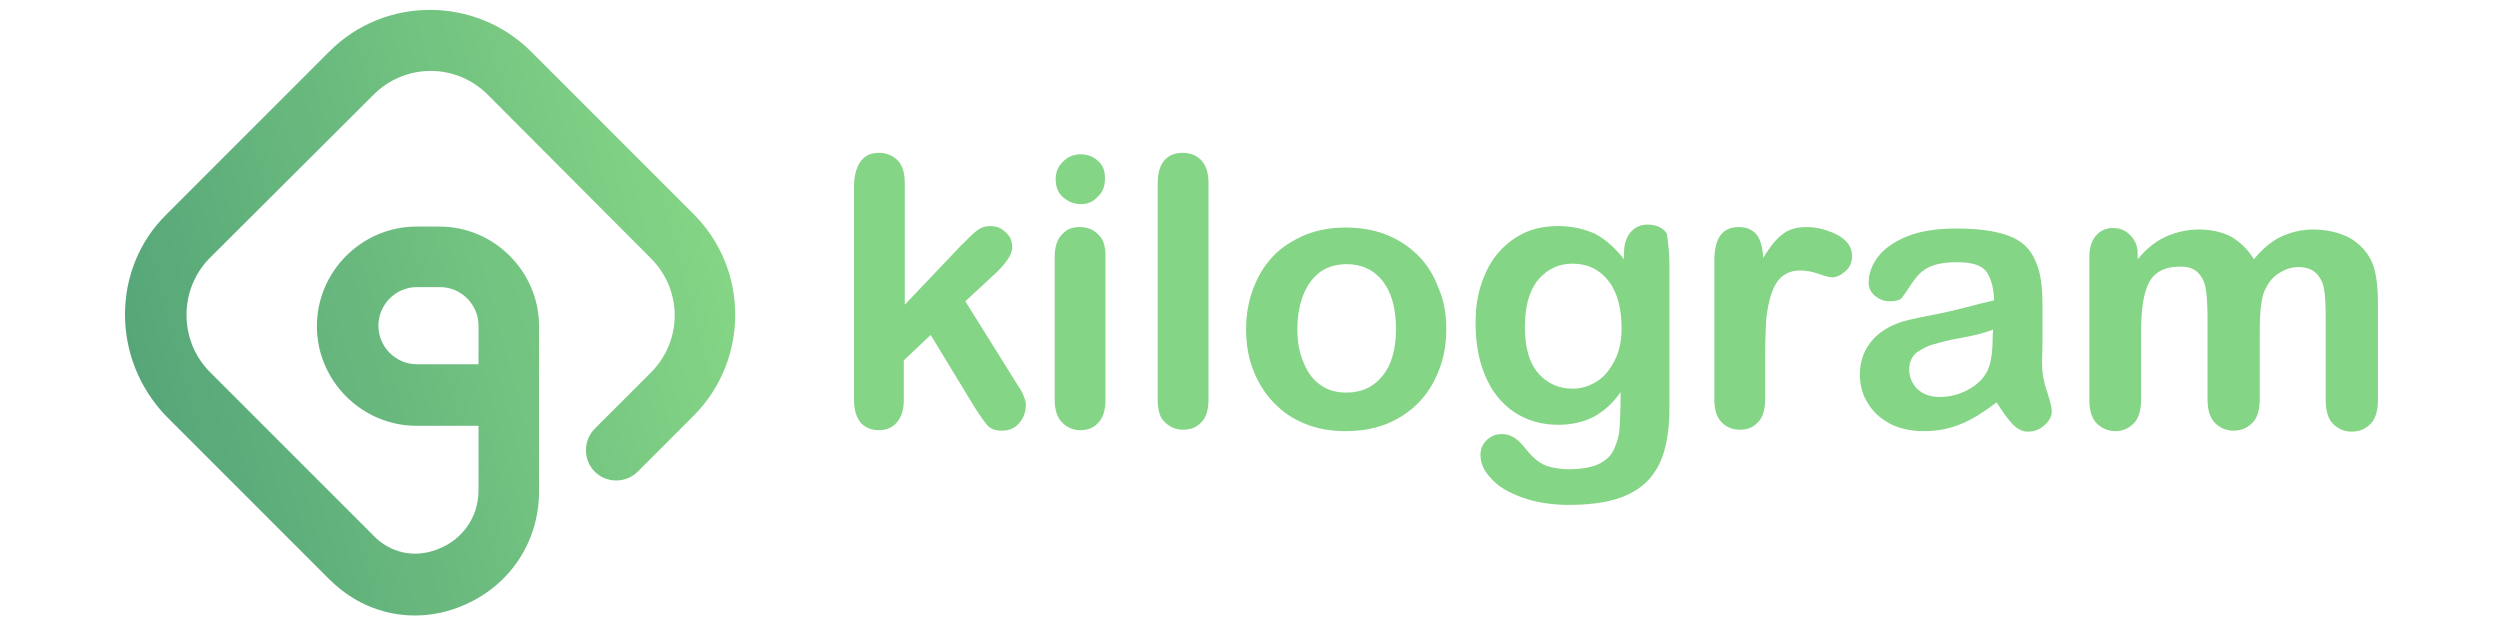
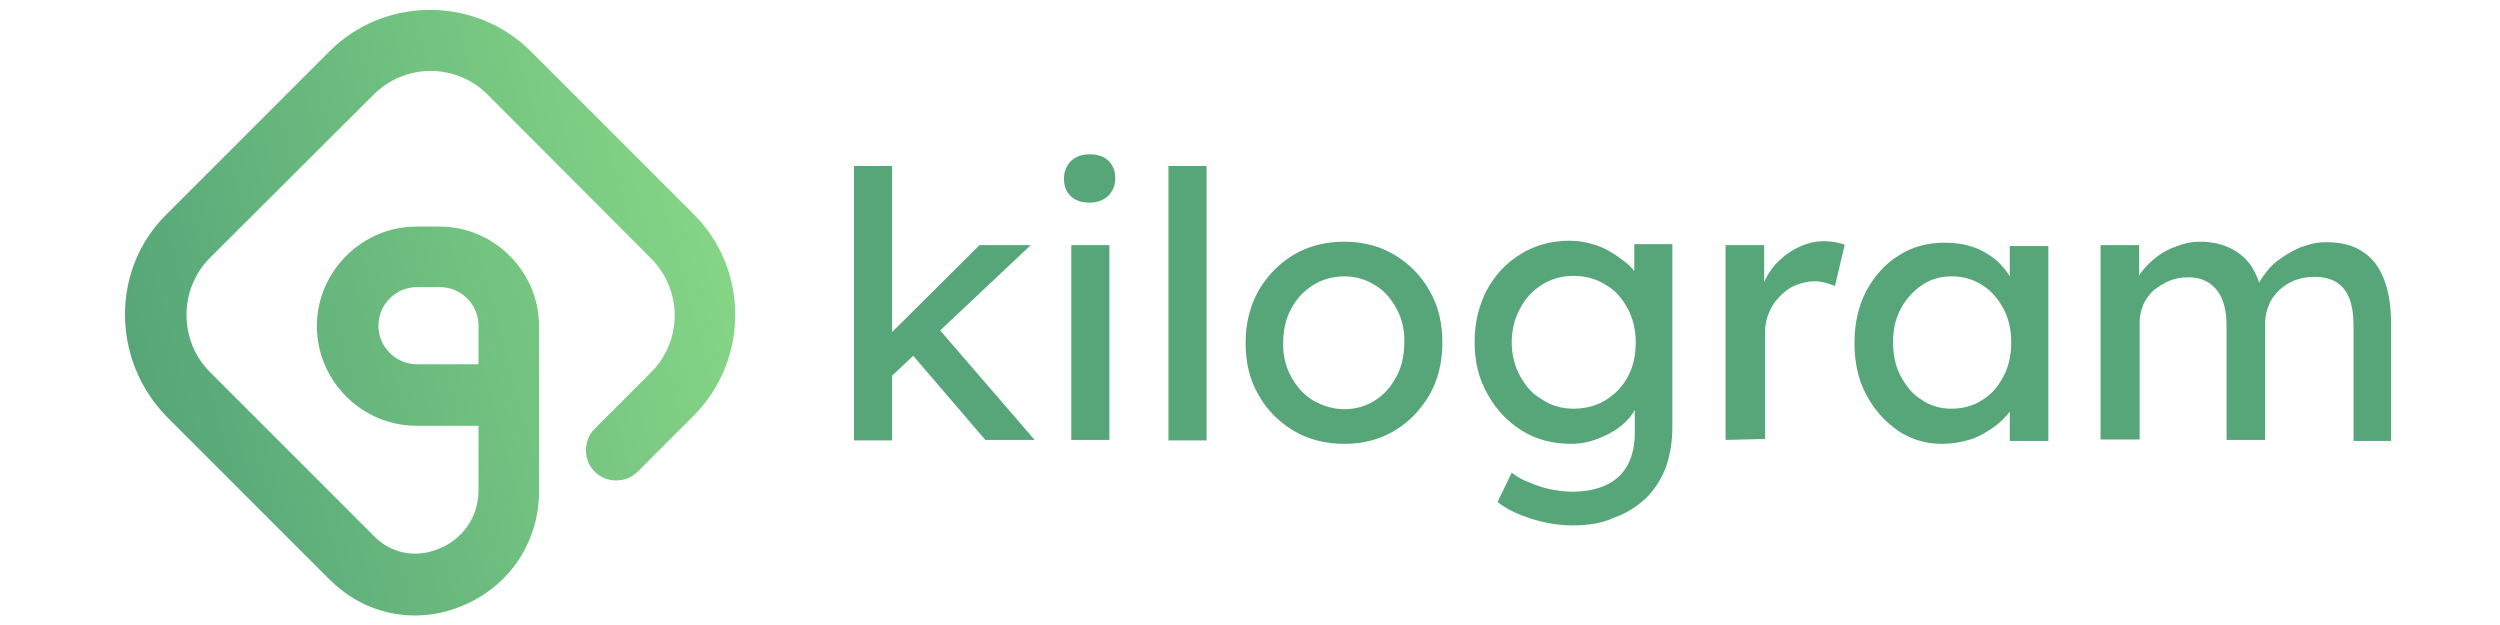
<svg xmlns="http://www.w3.org/2000/svg" version="1.1" id="Layer_1" x="0px" y="0px" viewBox="0 0 512 128" style="enable-background:new 0 0 512 128;" xml:space="preserve">
  <style type="text/css">
	.st0{fill:url(#SVGID_1_);}
- 	.st1{fill:#85D586;}
+ 	.st1{fill:#56A679;}
</style>
  <g>
    <g>
-       <linearGradient id="SVGID_1_" gradientUnits="userSpaceOnUse" x1="254.887" y1="167.898" x2="223.115" y2="49.325" gradientTransform="matrix(6.123234e-17 1 -1 6.123234e-17 196.4483 -175.3922)">
+       <linearGradient id="SVGID_1_" gradientUnits="userSpaceOnUse" x1="254.868" y1="-39.867" x2="223.103" y2="78.678" gradientTransform="matrix(6.123234e-17 1 1 -6.123234e-17 68.4483 -175.3922)">
        <stop offset="0" style="stop-color:#56A679" />
        <stop offset="0.999" style="stop-color:#85D586" />
      </linearGradient>
-       <path class="st0" d="M25.6,64.4c0-7.5,2.8-14.9,8.5-20.5l33.4-33.4c11.3-11.3,29.8-11.3,41.2,0l33.4,33.4    c11.3,11.3,11.3,29.8,0,41.2l-11.5,11.5c-2.4,2.4-6.4,2.4-8.8,0c-2.4-2.4-2.4-6.4,0-8.8l11.5-11.5c6.5-6.5,6.5-16.9,0-23.4    L99.9,19.4c-6.5-6.5-16.9-6.5-23.4,0L43,52.8c-3.1,3.1-4.8,7.3-4.8,11.7s1.7,8.6,4.8,11.7l33.4,33.4c0.2,0.2,0.5,0.5,0.7,0.7    c3.7,3.3,8.6,4,13.2,1.9c3.8-1.6,7.7-5.7,7.7-11.8V87.2H85.3c-11.2,0-20.4-9.2-20.4-20.4s9.2-20.4,20.4-20.4h4.7    c11.2,0,20.4,9.2,20.4,20.4v33.8c0,10.2-5.8,19.1-15.1,23.2c-9.1,4.1-19.3,2.5-26.6-4c-0.4-0.4-0.9-0.8-1.3-1.2L34.1,85.3    C28.4,79.4,25.6,71.9,25.6,64.4z M98,66.7c0-4.4-3.6-7.9-7.9-7.9h-4.7c-4.4,0-7.9,3.6-7.9,7.9c0,4.4,3.6,7.9,7.9,7.9H98V66.7z" />
+       <path class="st0" d="M25.6,64.4c0-7.5,2.8-14.9,8.5-20.5l33.4-33.4c11.3-11.3,29.8-11.3,41.2,0l33.4,33.4    c11.3,11.3,11.3,29.8,0,41.2l-11.5,11.5c-2.4,2.4-6.4,2.4-8.8,0s-2.4-6.4,0-8.8l11.5-11.5c6.5-6.5,6.5-16.9,0-23.4L99.9,19.4    c-6.5-6.5-16.9-6.5-23.4,0L43,52.8c-3.1,3.1-4.8,7.3-4.8,11.7s1.7,8.6,4.8,11.7l33.4,33.4c0.2,0.2,0.5,0.5,0.7,0.7    c3.7,3.3,8.6,4,13.2,1.9c3.8-1.6,7.7-5.7,7.7-11.8V87.2H85.3c-11.2,0-20.4-9.2-20.4-20.4s9.2-20.4,20.4-20.4H90    c11.2,0,20.4,9.2,20.4,20.4v33.8c0,10.2-5.8,19.1-15.1,23.2c-9.1,4.1-19.3,2.5-26.6-4c-0.4-0.4-0.9-0.8-1.3-1.2L34.1,85.3    C28.4,79.4,25.6,71.9,25.6,64.4z M98,66.7c0-4.4-3.6-7.9-7.9-7.9h-4.7c-4.4,0-7.9,3.6-7.9,7.9c0,4.4,3.6,7.9,7.9,7.9H98V66.7z" />
    </g>
  </g>
  <g>
-     <path class="st1" d="M199.6,83.4l-9-14.8l-5.5,5.2V82c0,1.9-0.5,3.5-1.5,4.6s-2.2,1.5-3.6,1.5c-1.5,0-2.8-0.5-3.7-1.5   c-0.9-1.1-1.4-2.6-1.4-4.6V38.2c0-2.2,0.5-4,1.4-5.2c0.9-1.2,2.1-1.7,3.8-1.7c1.5,0,2.8,0.6,3.8,1.6c1,1.1,1.4,2.6,1.4,4.7v24.8   l11.5-12.1c1.5-1.5,2.5-2.5,3.3-3.1c0.8-0.6,1.6-0.9,2.7-0.9c1.3,0,2.3,0.4,3.2,1.3c0.9,0.8,1.3,1.8,1.3,3.1c0,1.5-1.4,3.5-4.2,6   l-5.4,5L208,78.2c0.8,1.3,1.4,2.1,1.6,2.8c0.3,0.7,0.5,1.3,0.5,1.8c0,1.6-0.5,2.9-1.4,3.9s-2,1.5-3.5,1.5c-1.3,0-2.2-0.3-2.9-1   C201.6,86.4,200.8,85.3,199.6,83.4z" />
-     <path class="st1" d="M221.4,41.8c-1.5,0-2.6-0.5-3.7-1.4c-1-0.9-1.5-2.1-1.5-3.7c0-1.5,0.5-2.6,1.5-3.6s2.2-1.5,3.6-1.5   s2.5,0.4,3.5,1.3c1.1,0.9,1.5,2.1,1.5,3.7s-0.5,2.8-1.5,3.7C223.9,41.3,222.8,41.8,221.4,41.8z M226.4,52.3V82c0,2-0.5,3.6-1.5,4.6   c-1,1.1-2.2,1.5-3.7,1.5s-2.7-0.6-3.7-1.6s-1.5-2.6-1.5-4.6V52.6c0-2,0.5-3.6,1.5-4.6c1-1.1,2.1-1.5,3.7-1.5c1.5,0,2.7,0.5,3.7,1.5   C226,49,226.4,50.5,226.4,52.3z" />
-     <path class="st1" d="M237.1,81.9V37.4c0-2,0.5-3.6,1.4-4.6s2.1-1.5,3.7-1.5s2.8,0.5,3.8,1.5c1,1.1,1.5,2.6,1.5,4.6v44.5   c0,2-0.5,3.7-1.5,4.6c-1,1.1-2.2,1.5-3.8,1.5c-1.5,0-2.7-0.6-3.7-1.6C237.5,85.5,237.1,83.9,237.1,81.9z" />
-     <path class="st1" d="M296.2,67.4c0,3.1-0.5,5.9-1.5,8.4c-1,2.6-2.3,4.7-4.2,6.7c-1.8,1.8-4,3.3-6.5,4.3s-5.3,1.5-8.4,1.5   c-3.1,0-5.9-0.5-8.3-1.5c-2.5-1-4.6-2.4-6.4-4.3c-1.8-1.8-3.2-4.1-4.2-6.6c-1-2.5-1.5-5.3-1.5-8.4s0.5-5.9,1.5-8.5   c1-2.6,2.3-4.7,4.1-6.6c1.7-1.8,4-3.2,6.5-4.3c2.5-1,5.3-1.5,8.3-1.5c3.1,0,5.9,0.5,8.4,1.5c2.5,1,4.6,2.4,6.5,4.3   c1.8,1.8,3.2,4.1,4.1,6.6C295.7,61.4,296.2,64.3,296.2,67.4z M285.9,67.4c0-4.2-0.9-7.5-2.7-9.8c-1.8-2.3-4.3-3.5-7.4-3.5   c-2,0-3.8,0.5-5.3,1.5c-1.5,1.1-2.7,2.6-3.5,4.6c-0.8,1.9-1.3,4.4-1.3,7.1s0.4,5,1.3,7c0.8,2,1.9,3.5,3.5,4.6s3.3,1.5,5.3,1.5   c3.1,0,5.6-1.2,7.4-3.5C285,74.7,285.9,71.4,285.9,67.4z" />
-     <path class="st1" d="M341.9,54v29.7c0,3.4-0.4,6.3-1.1,8.8c-0.7,2.4-1.9,4.5-3.5,6.1c-1.6,1.6-3.7,2.8-6.3,3.6   c-2.6,0.8-5.8,1.2-9.7,1.2c-3.5,0-6.7-0.5-9.5-1.5c-2.8-1-4.9-2.2-6.4-3.9c-1.5-1.5-2.2-3.2-2.2-4.8c0-1.3,0.4-2.2,1.3-3.1   c0.9-0.8,1.8-1.2,3.1-1.2c1.5,0,2.8,0.7,4,2c0.6,0.7,1.2,1.4,1.7,2c0.6,0.7,1.3,1.3,1.9,1.7c0.7,0.5,1.5,0.9,2.6,1.1   c1,0.2,2.1,0.4,3.5,0.4c2.6,0,4.7-0.4,6.2-1.1c1.5-0.8,2.5-1.7,3.1-3.1c0.6-1.4,1-2.7,1.1-4.3s0.2-4,0.2-7.3   c-1.5,2.2-3.4,3.9-5.4,5s-4.6,1.7-7.4,1.7c-3.4,0-6.4-0.9-9-2.6c-2.5-1.7-4.6-4.2-5.9-7.4c-1.4-3.2-2-6.8-2-10.9   c0-3.1,0.4-5.8,1.3-8.3c0.9-2.5,2-4.6,3.6-6.3c1.5-1.7,3.3-3,5.3-3.9c2-0.9,4.3-1.3,6.7-1.3c2.9,0,5.4,0.6,7.6,1.6   c2.1,1.1,4.1,2.9,5.9,5.2v-1.4c0-1.7,0.5-3.2,1.4-4.2c0.9-1,2-1.5,3.4-1.5c1.9,0,3.3,0.7,4,1.9C341.6,49.7,341.9,51.6,341.9,54z    M312.3,67c0,4.2,0.9,7.3,2.7,9.4c1.8,2.1,4.2,3.2,7.1,3.2c1.7,0,3.3-0.5,4.8-1.4s2.7-2.3,3.7-4.2s1.5-4.1,1.5-6.7   c0-4.2-0.9-7.5-2.7-9.8c-1.8-2.3-4.3-3.5-7.3-3.5c-2.9,0-5.2,1.1-7.1,3.3C313.1,59.7,312.3,62.9,312.3,67z" />
-     <path class="st1" d="M361.5,73.4v8.5c0,2-0.5,3.7-1.5,4.6c-1,1.1-2.2,1.5-3.7,1.5s-2.7-0.5-3.7-1.5s-1.5-2.6-1.5-4.6V53.4   c0-4.6,1.6-6.9,5-6.9c1.7,0,2.9,0.6,3.7,1.6c0.8,1.1,1.2,2.7,1.3,4.7c1.3-2.1,2.5-3.7,3.8-4.7c1.3-1.1,3-1.6,5.1-1.6   c2.1,0,4.3,0.6,6.3,1.6c2,1.1,3,2.5,3,4.3c0,1.3-0.4,2.3-1.3,3.1c-0.9,0.8-1.8,1.3-2.8,1.3c-0.4,0-1.3-0.2-2.7-0.7   s-2.7-0.7-3.8-0.7c-1.5,0-2.7,0.4-3.7,1.2s-1.6,1.9-2.2,3.5c-0.5,1.5-0.9,3.4-1.1,5.5C361.6,67.7,361.5,70.3,361.5,73.4z" />
-     <path class="st1" d="M408.9,82.4c-2.5,1.9-4.8,3.4-7.2,4.4s-4.9,1.5-7.7,1.5c-2.6,0-4.9-0.5-6.9-1.5c-2-1.1-3.5-2.4-4.6-4.3   c-1.1-1.7-1.6-3.7-1.6-5.8c0-2.8,0.9-5.2,2.7-7.2c1.7-1.9,4.3-3.3,7.4-4c0.7-0.2,2.2-0.5,4.8-1c2.6-0.5,4.7-1,6.6-1.5s3.9-1,6-1.5   c-0.1-2.7-0.7-4.6-1.6-5.9c-1-1.3-3-1.9-6-1.9c-2.6,0-4.6,0.4-5.9,1.1c-1.4,0.7-2.4,1.8-3.4,3.3s-1.6,2.4-2,2.9s-1.3,0.7-2.5,0.7   c-1.2,0-2.1-0.4-3-1.1c-0.9-0.8-1.3-1.6-1.3-2.8c0-1.8,0.7-3.6,1.9-5.2c1.3-1.7,3.3-3.1,6-4.2c2.7-1.1,6.1-1.6,10.1-1.6   c4.5,0,8,0.5,10.7,1.5s4.4,2.7,5.4,5c1.1,2.3,1.5,5.3,1.5,9.1c0,2.4,0,4.5,0,6.1s0,3.6-0.1,5.6c0,1.9,0.3,4,1,6   c0.7,2.1,1,3.4,1,4.1c0,1.1-0.5,2-1.5,2.9s-2.1,1.3-3.4,1.3c-1.1,0-2.1-0.5-3.1-1.5C411.1,85.7,410.1,84.3,408.9,82.4z M408.2,67.5   c-1.5,0.6-3.7,1.2-6.6,1.7s-4.8,1.1-5.9,1.4c-1.1,0.3-2.1,0.9-3.2,1.6c-1,0.9-1.5,2-1.5,3.5c0,1.5,0.6,2.9,1.7,4   c1.2,1.1,2.7,1.6,4.6,1.6c2,0,3.9-0.5,5.6-1.4s3-2,3.8-3.4c1-1.5,1.4-4.1,1.4-7.7L408.2,67.5L408.2,67.5z" />
-     <path class="st1" d="M462.8,68.1v13.7c0,2.1-0.5,3.8-1.5,4.8s-2.2,1.6-3.9,1.6c-1.5,0-2.8-0.6-3.8-1.6s-1.5-2.7-1.5-4.8V65.5   c0-2.6-0.1-4.6-0.3-6c-0.2-1.5-0.7-2.6-1.5-3.5c-0.8-0.9-2-1.4-3.7-1.4c-3.4,0-5.5,1.2-6.6,3.5c-1.1,2.3-1.5,5.6-1.5,9.9v13.9   c0,2.1-0.5,3.8-1.5,4.8s-2.2,1.6-3.8,1.6c-1.5,0-2.8-0.6-3.8-1.6s-1.5-2.7-1.5-4.8V52.6c0-1.9,0.5-3.4,1.4-4.4s2-1.5,3.5-1.5   c1.4,0,2.6,0.5,3.5,1.5c1,1,1.5,2.2,1.5,3.9v1c1.7-2.1,3.7-3.7,5.7-4.6s4.3-1.5,6.8-1.5c2.6,0,4.7,0.5,6.7,1.5   c1.8,1.1,3.4,2.6,4.6,4.6c1.7-2.1,3.6-3.7,5.5-4.6s4.2-1.5,6.6-1.5c2.8,0,5.2,0.6,7.3,1.6c2,1.1,3.6,2.7,4.6,4.7   c0.9,1.8,1.4,4.7,1.4,8.7v20c0,2.1-0.5,3.8-1.5,4.8s-2.2,1.6-3.9,1.6c-1.5,0-2.8-0.6-3.8-1.6s-1.5-2.7-1.5-4.8V64.7   c0-2.2-0.1-4-0.3-5.3c-0.2-1.4-0.7-2.4-1.5-3.3c-0.9-0.9-2-1.4-3.8-1.4c-1.4,0-2.6,0.4-3.9,1.2c-1.3,0.8-2.1,1.8-2.8,3.2   C463.1,60.7,462.8,63.7,462.8,68.1z" />
+     <path class="st1" d="M174.9,90.1V34h7.8v56.2H174.9z M182,77.6l-0.4-8.5l19-18.9h10.5L182,77.6z M201.8,90.1l-15-17.5l5.6-5.1   l19.5,22.6H201.8z" />
+     <path class="st1" d="M223.2,41.5c-1.7,0-2.9-0.4-3.9-1.3c-0.9-0.9-1.4-2-1.4-3.6c0-1.5,0.5-2.6,1.4-3.6c1-0.9,2.2-1.4,3.8-1.4   c1.7,0,2.9,0.4,3.9,1.3c0.9,0.9,1.4,2,1.4,3.6c0,1.5-0.5,2.6-1.4,3.6C226,41,224.7,41.5,223.2,41.5z M219.4,90.1V50.2h7.8v39.9   H219.4z" />
+     <path class="st1" d="M239.3,90.1V34h7.8v56.2H239.3z" />
+     <path class="st1" d="M275.3,90.9c-3.9,0-7.4-0.9-10.4-2.7c-3-1.8-5.5-4.3-7.2-7.4c-1.8-3.1-2.6-6.6-2.6-10.6c0-4,0.9-7.5,2.6-10.6   c1.8-3.1,4.2-5.6,7.2-7.4c3-1.8,6.5-2.7,10.4-2.7c3.8,0,7.3,0.9,10.3,2.7c3,1.8,5.5,4.3,7.2,7.4c1.8,3.1,2.6,6.6,2.6,10.6   c0,4-0.9,7.6-2.6,10.6c-1.8,3.1-4.2,5.6-7.2,7.4S279.2,90.9,275.3,90.9z M275.3,83.8c2.3,0,4.5-0.6,6.3-1.8   c1.9-1.2,3.3-2.8,4.4-4.9c1.1-2,1.6-4.4,1.6-6.9c0.1-2.6-0.5-5-1.6-7c-1.1-2-2.5-3.7-4.4-4.8c-1.9-1.2-4-1.8-6.3-1.8   c-2.3,0-4.5,0.6-6.4,1.8c-1.9,1.2-3.4,2.8-4.5,4.9c-1.1,2-1.6,4.4-1.6,6.9c-0.1,2.5,0.5,4.9,1.6,6.9c1.1,2,2.5,3.7,4.5,4.9   C270.8,83.1,273,83.8,275.3,83.8z" />
+     <path class="st1" d="M322,107.6c-2.8,0-5.7-0.5-8.5-1.4c-2.8-0.9-5.1-2-6.8-3.4l2.9-6c1,0.8,2.2,1.5,3.6,2c1.4,0.6,2.8,1.1,4.3,1.4   c1.6,0.3,3,0.5,4.5,0.5c2.8,0,5.1-0.5,7-1.4c1.9-0.9,3.3-2.2,4.3-4c1-1.8,1.5-4,1.5-6.6V81l0.9,0.5c-0.3,1.6-1.1,3.1-2.4,4.5   c-1.4,1.5-3.1,2.6-5.2,3.5c-2,0.9-4.2,1.4-6.3,1.4c-3.8,0-7.2-0.9-10.1-2.7c-2.9-1.8-5.3-4.3-7-7.4C302.8,77.5,302,74,302,70   c0-4,0.9-7.5,2.5-10.6c1.7-3.1,4-5.6,7-7.4c2.9-1.8,6.3-2.7,9.9-2.7c1.6,0,3,0.2,4.4,0.6c1.5,0.4,2.7,0.9,3.9,1.6   c1.2,0.7,2.3,1.5,3.2,2.2c1,0.8,1.8,1.7,2.3,2.5c0.6,0.9,1,1.8,1.2,2.5l-1.7,0.6V50h7.8v37.4c0,3.2-0.5,6-1.4,8.5   c-1,2.4-2.3,4.5-4.1,6.2c-1.8,1.7-3.9,3-6.4,3.9C328.1,107.2,325.1,107.6,322,107.6z M322.3,83.7c2.4,0,4.7-0.6,6.6-1.8   c1.9-1.2,3.4-2.7,4.5-4.8c1.1-2,1.6-4.4,1.6-7s-0.6-5-1.7-7c-1.1-2-2.5-3.7-4.5-4.8c-1.9-1.2-4.1-1.8-6.5-1.8   c-2.4,0-4.6,0.6-6.5,1.8c-1.9,1.2-3.4,2.8-4.5,4.9c-1.1,2-1.7,4.4-1.7,6.9c0,2.5,0.6,4.9,1.7,6.9c1.1,2,2.5,3.7,4.5,4.8   C317.7,83.1,319.9,83.7,322.3,83.7z" />
+     <path class="st1" d="M353.4,90.1V50.2h7.9v12.6l-0.8-3c0.6-1.9,1.5-3.7,2.8-5.3c1.4-1.6,2.9-2.8,4.7-3.7c1.8-0.9,3.5-1.4,5.5-1.4   c0.9,0,1.7,0.1,2.4,0.2c0.8,0.2,1.4,0.3,1.9,0.5l-2,8.5c-0.6-0.3-1.3-0.5-2-0.7c-0.8-0.2-1.5-0.3-2.1-0.3c-1.4,0-2.6,0.3-3.9,0.8   s-2.3,1.3-3.2,2.2c-1,1-1.7,2-2.2,3.2c-0.6,1.3-0.9,2.6-0.9,4.1v22L353.4,90.1L353.4,90.1z" />
+     <path class="st1" d="M397.7,90.9c-3.3,0-6.3-0.9-9-2.7c-2.7-1.9-4.9-4.3-6.5-7.4c-1.7-3.1-2.4-6.7-2.4-10.6c0-4,0.8-7.5,2.4-10.6   c1.7-3.1,3.9-5.6,6.7-7.3c2.8-1.8,5.9-2.6,9.5-2.6c2,0,4,0.3,5.7,0.9c1.8,0.6,3.2,1.5,4.5,2.5c1.3,1.1,2.3,2.3,3.2,3.8   c0.9,1.5,1.4,2.9,1.6,4.6l-1.8-0.6V50.4h7.9v39.9h-7.9v-9.5l1.9-0.5c-0.3,1.4-0.9,2.7-1.9,4c-1,1.3-2.1,2.4-3.6,3.4   c-1.5,1-3,1.9-4.8,2.4C401.5,90.6,399.6,90.9,397.7,90.9z M399.7,83.7c2.3,0,4.5-0.6,6.3-1.8c1.9-1.2,3.2-2.7,4.3-4.8   c1.1-2,1.6-4.4,1.6-7c0-2.5-0.5-4.9-1.6-6.9c-1.1-2-2.4-3.6-4.3-4.8s-3.9-1.8-6.3-1.8c-2.3,0-4.4,0.6-6.1,1.8s-3.2,2.7-4.3,4.8   c-1.1,2-1.6,4.3-1.6,6.9s0.5,5,1.6,7c1.1,2,2.4,3.7,4.3,4.8C395.3,83.1,397.4,83.7,399.7,83.7z" />
+     <path class="st1" d="M430.2,90.1V50.2h7.9v8.5l-1.5,0.9c0.4-1.3,1.1-2.5,1.9-3.8c0.9-1.2,1.9-2.2,3.2-3.2c1.3-1,2.7-1.7,4.2-2.2   c1.5-0.6,3-0.9,4.6-0.9c2.2,0,4.3,0.4,6,1.2c1.8,0.8,3.1,1.9,4.3,3.4c1.1,1.6,1.9,3.4,2.4,5.7l-1.2-0.3l0.5-1.3   c0.6-1.2,1.4-2.2,2.3-3.3c1-1.1,2.1-1.9,3.4-2.7c1.3-0.8,2.6-1.5,4-1.9c1.5-0.5,2.8-0.7,4.2-0.7c3,0,5.5,0.6,7.4,1.9   c1.9,1.2,3.4,3,4.4,5.6c1,2.4,1.5,5.6,1.5,9.3v23.9H482V66.6c0-2.2-0.3-4.1-0.9-5.6s-1.5-2.5-2.6-3.2s-2.6-1.1-4.5-1.1   c-1.5,0-2.7,0.2-4,0.7c-1.3,0.5-2.3,1.2-3.2,2c-0.9,0.9-1.7,1.9-2.1,3c-0.5,1.2-0.8,2.4-0.8,3.8v23.9H456V66.6c0-2-0.3-3.8-0.9-5.3   c-0.6-1.5-1.5-2.5-2.6-3.3c-1.2-0.8-2.5-1.2-4.3-1.2c-1.5,0-2.7,0.2-3.9,0.7c-1.2,0.5-2.2,1.2-3.2,1.9c-0.9,0.9-1.7,1.9-2.1,2.9   c-0.5,1.2-0.8,2.3-0.8,3.7v24H430.2z" />
  </g>
</svg>
